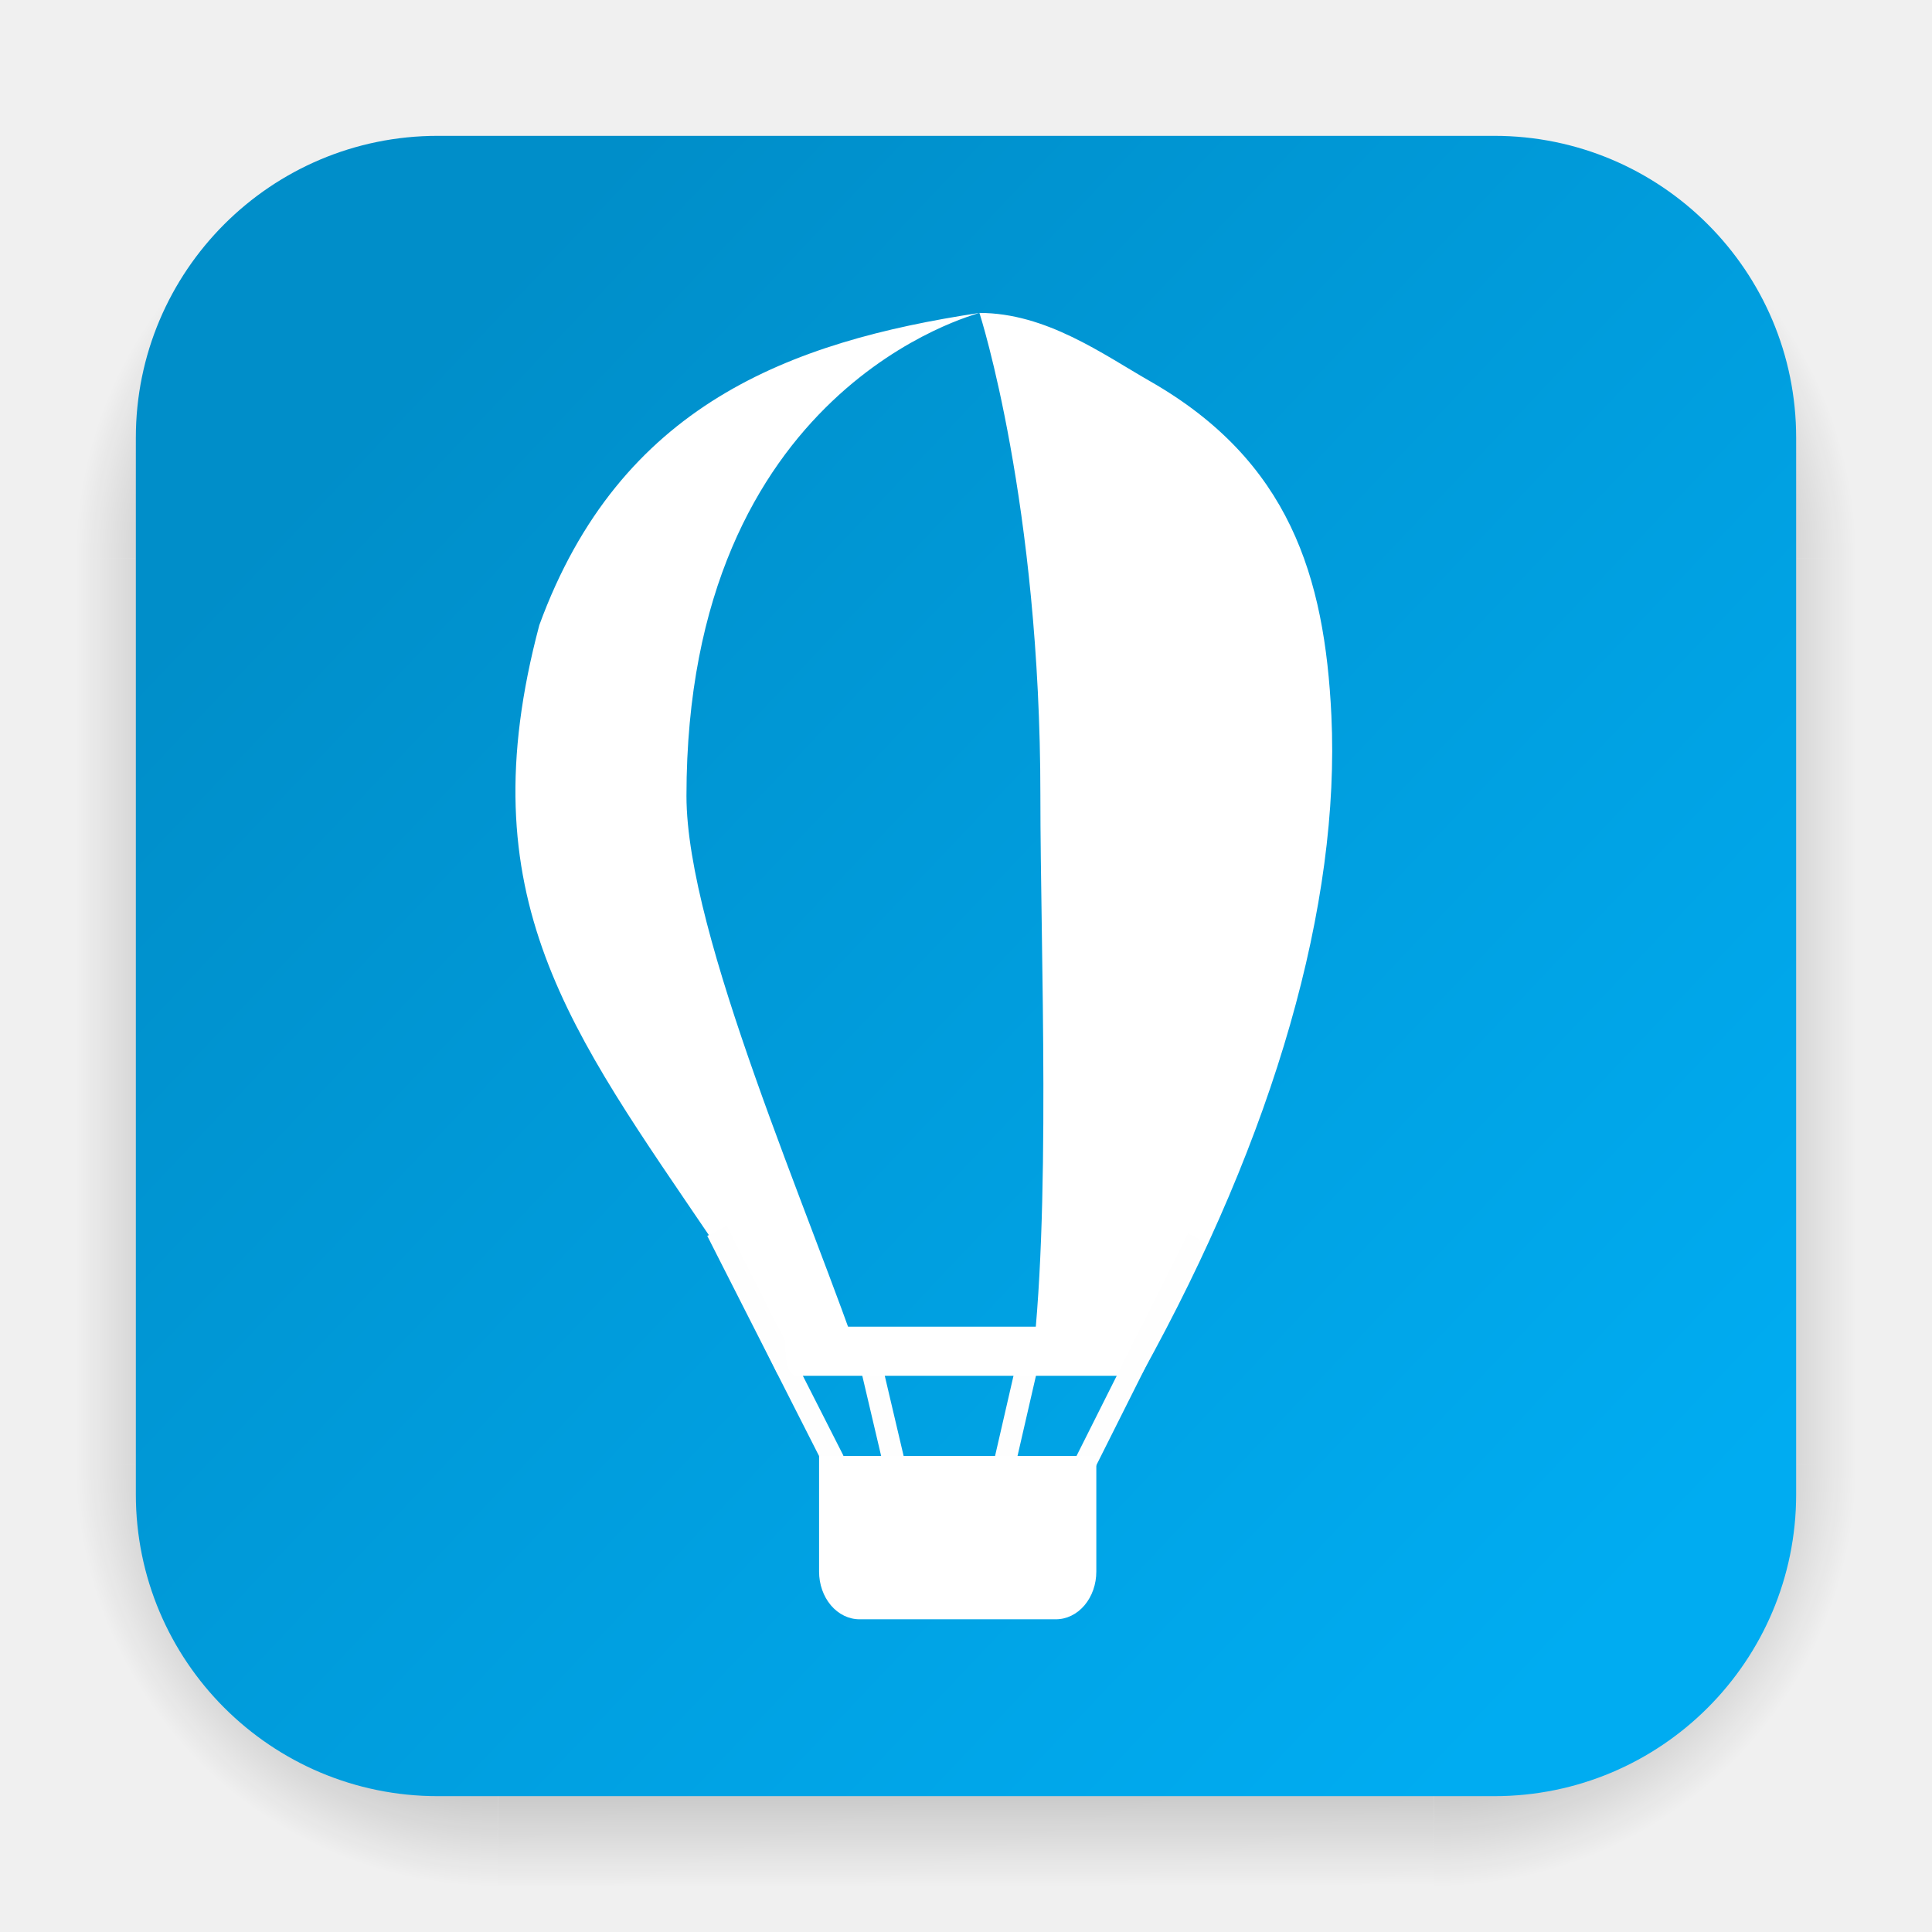
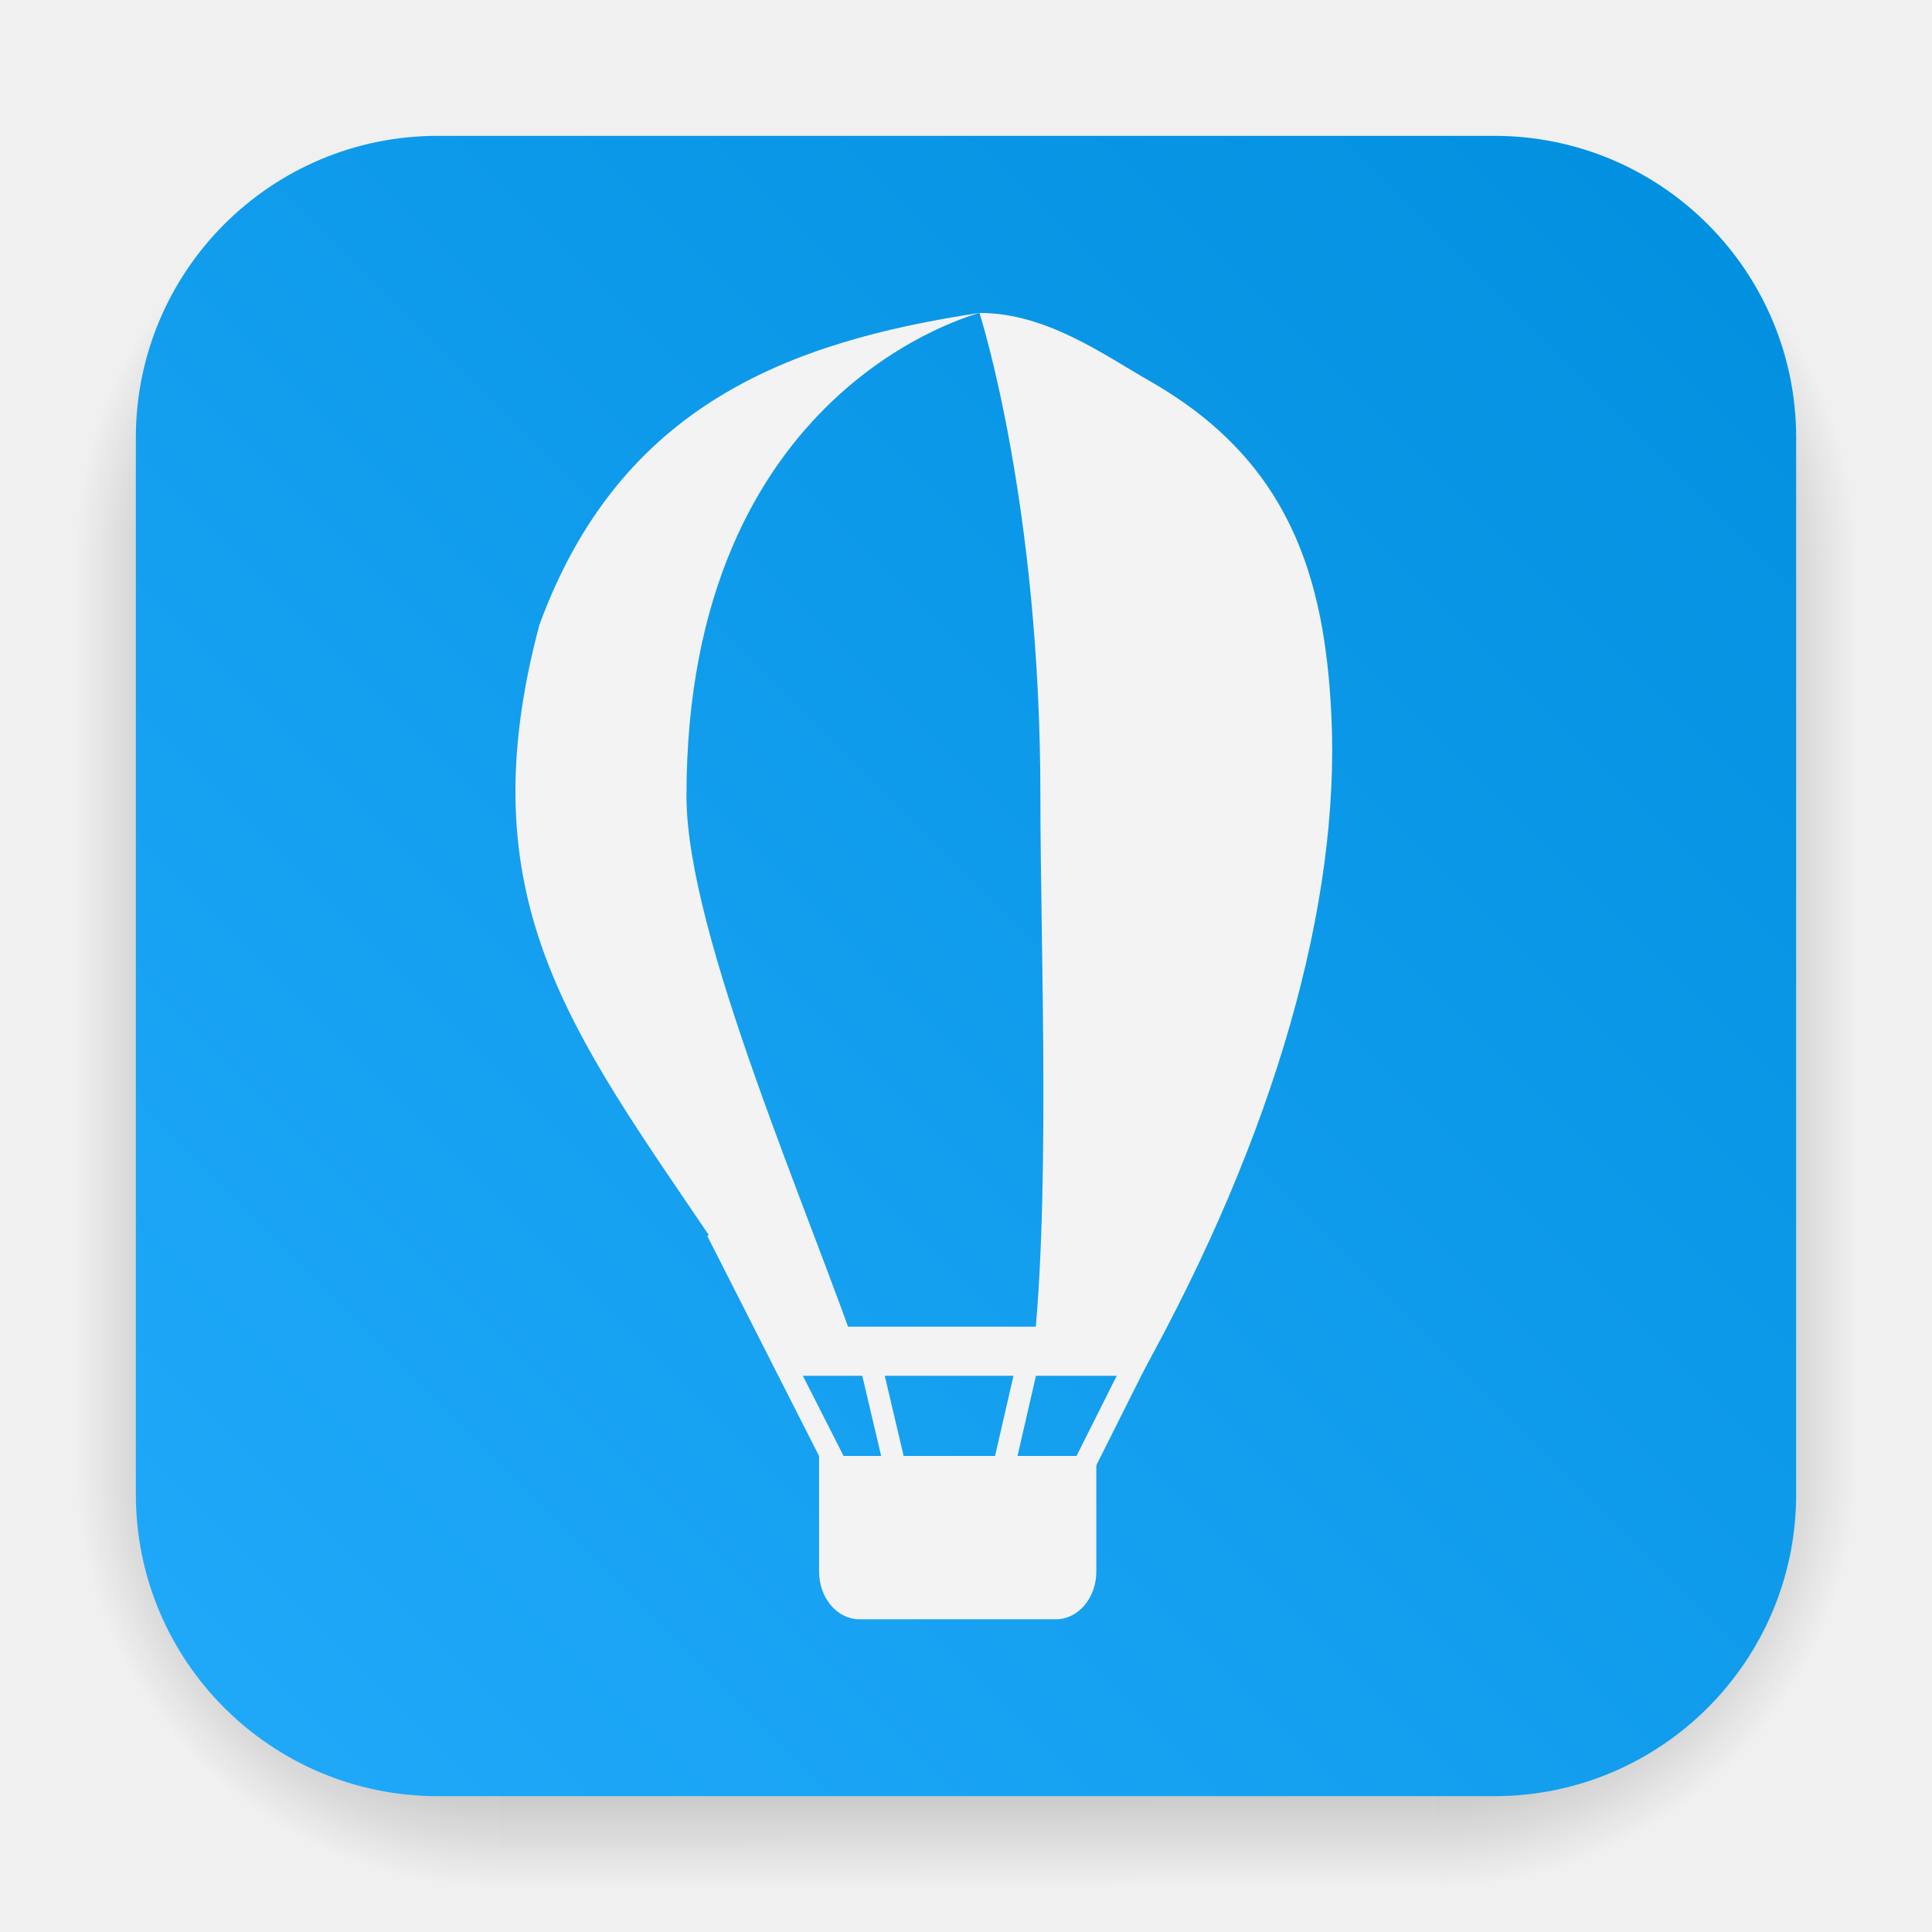
<svg xmlns="http://www.w3.org/2000/svg" xmlns:xlink="http://www.w3.org/1999/xlink" id="svg25" viewBox="0 0 64 64" version="1.1" height="64" width="64">
  <defs id="defs7">
    <linearGradient id="linearGradient1831">
-       <stop style="stop-color:#00acf1;stop-opacity:1;" offset="0" id="stop1827" />
-       <stop style="stop-color:#008ec9;stop-opacity:1" offset="1" id="stop1829" />
+       <stop style="stop-color:#21a9fa;stop-opacity:1;" offset="0" id="stop1827" />
+       <stop style="stop-color:#008fde;stop-opacity:1" offset="1" id="stop1829" />
    </linearGradient>
    <linearGradient gradientUnits="userSpaceOnUse" gradientTransform="matrix(0.05623,0,0,0.05623,0.071601,-0.05278)" y2="160" y1="120" x2="160" x1="135" id="a">
-       <stop id="stop2" offset="0" stop-color="#eff7fc" />
+       <stop id="stop2" offset="0" stop-color="#f1f3f8" />
      <stop id="stop4" offset="1" stop-color="#fff" />
    </linearGradient>
    <filter id="filter2761" x="-.024" y="-.024" width="1.048" height="1.048" color-interpolation-filters="sRGB">
      <feGaussianBlur stdDeviation="0.146" id="feGaussianBlur854" />
    </filter>
    <linearGradient id="linearGradient1024-1" x1="1.331" x2="15.65" y1="15.576" y2="1.17" gradientTransform="matrix(3.779602,0,0,3.779602,-6.854342,-22.41113)" gradientUnits="userSpaceOnUse">
-       <stop stop-color="#00c8ff" offset="0" id="stop857" />
-       <stop stop-color="#14a0ff" offset="1" id="stop859" />
+       <stop stop-color="#3cccef" offset="0" id="stop857" />
+       <stop stop-color="#21a9fa" offset="1" id="stop859" />
    </linearGradient>
    <filter id="filter1655" x="-.073" y="-.098" width="1.147" height="1.196" color-interpolation-filters="sRGB">
      <feGaussianBlur stdDeviation="0.324" id="feGaussianBlur862" />
    </filter>
    <linearGradient id="linearGradient1005" x1=".739" x2="16.388" y1="16.296" y2=".647" gradientTransform="matrix(3.779502,0,0,3.779502,86.30039,-73.9142)" gradientUnits="userSpaceOnUse">
-       <stop stop-color="#00a0ff" offset="0" id="stop912" />
-       <stop stop-color="#37beff" offset="1" id="stop914" />
+       <stop stop-color="#21a9fa" offset="0" id="stop912" />
+       <stop stop-color="#49b5fe" offset="1" id="stop914" />
    </linearGradient>
    <linearGradient id="w" x1="123.64" x2="146.53" y1="131.03" y2="174.71" gradientTransform="matrix(4.2812,0,0,3.5908,41,42)" gradientUnits="userSpaceOnUse">
-       <stop stop-color="#fafafa" offset="0" id="stop917" />
+       <stop stop-color="#f3f3f3" offset="0" id="stop917" />
      <stop stop-color="#fff" offset="1" id="stop919" />
    </linearGradient>
    <filter id="filter1152" x="-0.055" y="-0.066" width="1.111" height="1.131" color-interpolation-filters="sRGB">
      <feGaussianBlur stdDeviation="2.993" id="feGaussianBlur922" />
    </filter>
    <filter id="filter1057" x="-0.027" y="-0.027" width="1.054" height="1.054" color-interpolation-filters="sRGB">
      <feGaussianBlur stdDeviation="0.619" id="feGaussianBlur866" />
    </filter>
    <linearGradient id="linearGradient1053" x1="-127" x2="-72" y1="60" y2="5" gradientTransform="translate(131.5,-0.51)" gradientUnits="userSpaceOnUse">
-       <stop stop-color="#32d7ff" offset="0" id="stop869" />
-       <stop stop-color="#329bff" offset="1" id="stop871" />
+       <stop stop-color="#55d6f7" offset="0" id="stop869" />
+       <stop stop-color="#408eff" offset="1" id="stop871" />
    </linearGradient>
    <path id="SVGID_61_" d="M309.4,297.7c5.7-6.4,11.2-13.6,16.3-22.1" />
    <path id="SVGID_60_" d="M74.3,275.6c5.1,8.5,10.6,15.7,16.2,22" />
    <path id="SVGID_59_" d="M53.5,203.2c0.1,6.7,0.7,13.4,1.8,20l0,0l0,0l0,0c3.1,19.1,9.7,36.8,19.1,52.4" />
    <path id="SVGID_58_" d="M325.7,275.6c12.8-21.3,20.6-45.6,21-72.3" />
    <clipPath clipPathUnits="userSpaceOnUse" id="clipPath24926">
-       <rect x="4.498" y="4.52" width="53.783" height="53.783" ry="14.668" fill="url(#linearGradient1053)" stroke-linecap="round" stroke-width="2.684" id="rect24928" style="fill:#e6e6e6;fill-opacity:1;stroke:none" />
+       <rect x="4.498" y="4.52" width="53.783" height="53.783" ry="14.668" fill="url(#linearGradient1053)" stroke-linecap="round" stroke-width="2.684" id="rect24928" style="fill:#dadde2;fill-opacity:1;stroke:none" />
    </clipPath>
    <filter id="filter1057-3" x="-0.027" y="-0.027" width="1.054" height="1.054" color-interpolation-filters="sRGB">
      <feGaussianBlur stdDeviation="0.619" id="feGaussianBlur866-6" />
    </filter>
-     <linearGradient xlink:href="#linearGradient1831" id="linearGradient1833" x1="53.033" y1="53.794" x2="11.404" y2="14.383" gradientUnits="userSpaceOnUse" gradientTransform="translate(0.1702329,-0.03981495)" />
+     <linearGradient xlink:href="#linearGradient1831" id="linearGradient1833" x1="4.33" y1="59.54" x2="59.33" y2="4.54" gradientUnits="userSpaceOnUse" gradientTransform="translate(0.1702329,-0.03981495)" />
    <radialGradient id="gradient_ds_br" cx="0" cy="0" r="1" gradientUnits="userSpaceOnUse" gradientTransform="matrix(13.9984,0.00477622,-0.00477841,14.0048,47.5016,48.4952)">
      <stop offset="0.65" id="stop1" />
-       <stop offset="1" stop-opacity="0" id="stop2" />
+       <stop offset="1" stop-opacity="0" id="stop3" />
    </radialGradient>
    <linearGradient id="gradient_ds_b" x1="30.449" y1="48.5" x2="30.492" y2="62.5" gradientUnits="userSpaceOnUse">
-       <stop offset="0.654" id="stop3" />
-       <stop offset="1" stop-opacity="0" id="stop4" />
+       <stop offset="0.654" id="stop5" />
+       <stop offset="1" stop-opacity="0" id="stop6" />
    </linearGradient>
    <radialGradient id="gradient_ds_bl" cx="0" cy="0" r="1" gradientUnits="userSpaceOnUse" gradientTransform="matrix(0,14,-14,0,16.5,48.5)">
-       <stop offset="0.65" id="stop5" />
-       <stop offset="1" stop-opacity="0" id="stop6" />
+       <stop offset="0.65" id="stop7" />
+       <stop offset="1" stop-opacity="0" id="stop8" />
    </radialGradient>
    <linearGradient id="gradient_ds_r" x1="47.5" y1="33.5" x2="61.5" y2="33.501" gradientUnits="userSpaceOnUse">
-       <stop offset="0.649" id="stop7" />
-       <stop offset="1" stop-opacity="0" id="stop8" />
-     </linearGradient>
-     <linearGradient id="gradient_ds_l" x1="16.5" y1="33.895" x2="2.5" y2="33.895" gradientUnits="userSpaceOnUse">
      <stop offset="0.649" id="stop9" />
      <stop offset="1" stop-opacity="0" id="stop10" />
    </linearGradient>
+     <linearGradient id="gradient_ds_l" x1="16.5" y1="33.895" x2="2.5" y2="33.895" gradientUnits="userSpaceOnUse">
+       <stop offset="0.649" id="stop11" />
+       <stop offset="1" stop-opacity="0" id="stop12" />
+     </linearGradient>
    <radialGradient id="gradient_ds_tr" cx="0" cy="0" r="1" gradientTransform="matrix(0.00843236,-14,14.0084,0.0189842,47.4916,18.5)" gradientUnits="userSpaceOnUse">
-       <stop offset="0.65" id="stop11" />
-       <stop offset="1" stop-opacity="0" id="stop12" />
+       <stop offset="0.65" id="stop13" />
+       <stop offset="1" stop-opacity="0" id="stop14" />
    </radialGradient>
    <linearGradient id="gradient_ds_t" x1="29.98" y1="18.5" x2="29.916" y2="4.5" gradientUnits="userSpaceOnUse">
-       <stop offset="0.649" id="stop13" />
-       <stop offset="1" stop-opacity="0" id="stop14" />
+       <stop offset="0.649" id="stop15" />
+       <stop offset="1" stop-opacity="0" id="stop16" />
    </linearGradient>
    <radialGradient id="gradient_ds_tl" cx="0" cy="0" r="1" gradientTransform="matrix(-0.00843236,-14,-14.0084,0.0189842,16.5084,18.5)" gradientUnits="userSpaceOnUse">
-       <stop offset="0.65" id="stop15" />
-       <stop offset="1" stop-opacity="0" id="stop16" />
+       <stop offset="0.65" id="stop17" />
+       <stop offset="1" stop-opacity="0" id="stop18" />
    </radialGradient>
  </defs>
  <g id="ds" opacity="0.25">
    <path id="ds-br" d="m 47.5,48.5 h 14 v 14 h -14 z" fill="url(#gradient_ds_br)" style="fill:url(#gradient_ds_br)" />
    <path id="ds-b" d="m 16.5,48.5 h 31 v 14 h -31 z" fill="url(#gradient_ds_b)" style="fill:url(#gradient_ds_b)" />
    <path id="ds-bl" d="m 2.5,48.5 h 14 v 14 h -14 z" fill="url(#gradient_ds_bl)" style="fill:url(#gradient_ds_bl)" />
    <path id="ds-r" d="m 47.5,18.5 h 14 v 30 h -14 z" fill="url(#gradient_ds_r)" style="fill:url(#gradient_ds_r)" />
    <path id="ds-l" d="m 2.5,18.5 h 14 v 30 h -14 z" fill="url(#gradient_ds_l)" style="fill:url(#gradient_ds_l)" />
    <path id="ds-tr" d="m 47.5,4.5 h 14 v 14 h -14 z" fill="url(#gradient_ds_tr)" style="fill:url(#gradient_ds_tr)" />
    <path id="ds-t" d="m 16.5,4.5 h 31 v 14 h -31 z" fill="url(#gradient_ds_t)" style="fill:url(#gradient_ds_t)" />
    <path id="ds-tl" d="m 16.5,4.5 h -14 v 14 h 14 z" fill="url(#gradient_ds_tl)" style="fill:url(#gradient_ds_tl)" />
  </g>
  <rect x="4.5" y="4.5" width="55" height="55" fill="url(#linearGradient1053)" stroke-linecap="round" stroke-width="2.744" id="bg" style="display:inline;fill:url(#linearGradient1833);fill-opacity:1;stroke:none" rx="10" />
  <g id="art">
-     <path fill="none" stroke="#77767b" stroke-width="0.725" style="stroke:#fefefe;stroke-opacity:1" d="m 34.207,44.436 -1.824,7.935" id="path882" />
-     <path style="fill:#ffffff;fill-opacity:1;stroke-width:2.705" d="m 32.443,10.366 c -6.28,0.951 -11.908,3.04 -14.577,10.34 -2.409,9.049 1.013,13.412 5.761,20.422 l 2.134,4.398 h 2.889 C 26.854,40.21 22.74,30.996 22.74,26.367 c 0,-13.574 9.629,-15.954 9.703,-16.002 z m 0.001,0 c 0.026,0.068 2.022,6.314 2.02,16.002 0,5.112 0.372,13.936 -0.321,19.158 h 3.674 c 4.435,-7.991 6.582,-15.61 6.287,-21.822 -0.219,-4.603 -1.389,-8.433 -5.996,-11.069 -1.576,-0.902 -3.454,-2.269 -5.664,-2.269 z" id="path886" />
-     <path fill="none" stroke="#c0bfbc" stroke-width="0.725" style="stroke:#fefefe;stroke-opacity:1" d="m 28.682,44.491 1.824,7.755" id="path888" />
-     <path fill="none" stroke="#9a9996" stroke-width="0.725" style="stroke:#fefefe;stroke-opacity:1" d="m 23.752,40.776 3.866,7.612" id="path890" />
-     <path style="fill:#ffffff;fill-opacity:1;stroke-width:2.545" d="m 26.02,43.948 v 0.813 c 0,0 0,0.813 0.39,0.813 h 10.881 c 0.389,0 0.389,-0.813 0.389,-0.813 v -0.813 z m 0,0" id="path892" />
-     <path fill="none" stroke="#77767b" stroke-width="0.725" style="stroke:#fefefe;stroke-opacity:1" d="m 39.68,41.025 -3.708,7.394" id="path894" />
-     <path style="fill:#ffffff;fill-opacity:1;stroke-width:2.229" d="m 36.317,48.231 v 3.828 a 1.339,1.579 0 0 1 -1.342,1.582 h -6.5 a 1.339,1.579 0 0 1 -1.342,-1.582 v -3.828 z m 0,0" id="path896" />
+     <path fill="none" stroke="#737373" stroke-width="0.725" style="stroke:#f3f3f3;stroke-opacity:1" d="m 34.207,44.436 -1.824,7.935" id="path882" />
+     <path style="fill:#f3f3f3;fill-opacity:1;stroke-width:2.705" d="m 32.443,10.366 c -6.28,0.951 -11.908,3.04 -14.577,10.34 -2.409,9.049 1.013,13.412 5.761,20.422 l 2.134,4.398 h 2.889 C 26.854,40.21 22.74,30.996 22.74,26.367 c 0,-13.574 9.629,-15.954 9.703,-16.002 z m 0.001,0 c 0.026,0.068 2.022,6.314 2.02,16.002 0,5.112 0.372,13.936 -0.321,19.158 h 3.674 c 4.435,-7.991 6.582,-15.61 6.287,-21.822 -0.219,-4.603 -1.389,-8.433 -5.996,-11.069 -1.576,-0.902 -3.454,-2.269 -5.664,-2.269 z" id="path886" />
+     <path fill="none" stroke="#c6c6c6" stroke-width="0.725" style="stroke:#f3f3f3;stroke-opacity:1" d="m 28.682,44.491 1.824,7.755" id="path888" />
+     <path fill="none" stroke="#9b9b9b" stroke-width="0.725" style="stroke:#f3f3f3;stroke-opacity:1" d="m 23.752,40.776 3.866,7.612" id="path890" />
+     <path style="fill:#f3f3f3;fill-opacity:1;stroke-width:2.545" d="m 26.02,43.948 v 0.813 c 0,0 0,0.813 0.39,0.813 h 10.881 c 0.389,0 0.389,-0.813 0.389,-0.813 v -0.813 z m 0,0" id="path892" />
+     <path fill="none" stroke="#737373" stroke-width="0.725" style="stroke:#f3f3f3;stroke-opacity:1" d="m 39.68,41.025 -3.708,7.394" id="path894" />
+     <path style="fill:#f3f3f3;fill-opacity:1;stroke-width:2.229" d="m 36.317,48.231 v 3.828 a 1.339,1.579 0 0 1 -1.342,1.582 h -6.5 a 1.339,1.579 0 0 1 -1.342,-1.582 v -3.828 z m 0,0" id="path896" />
  </g>
</svg>
